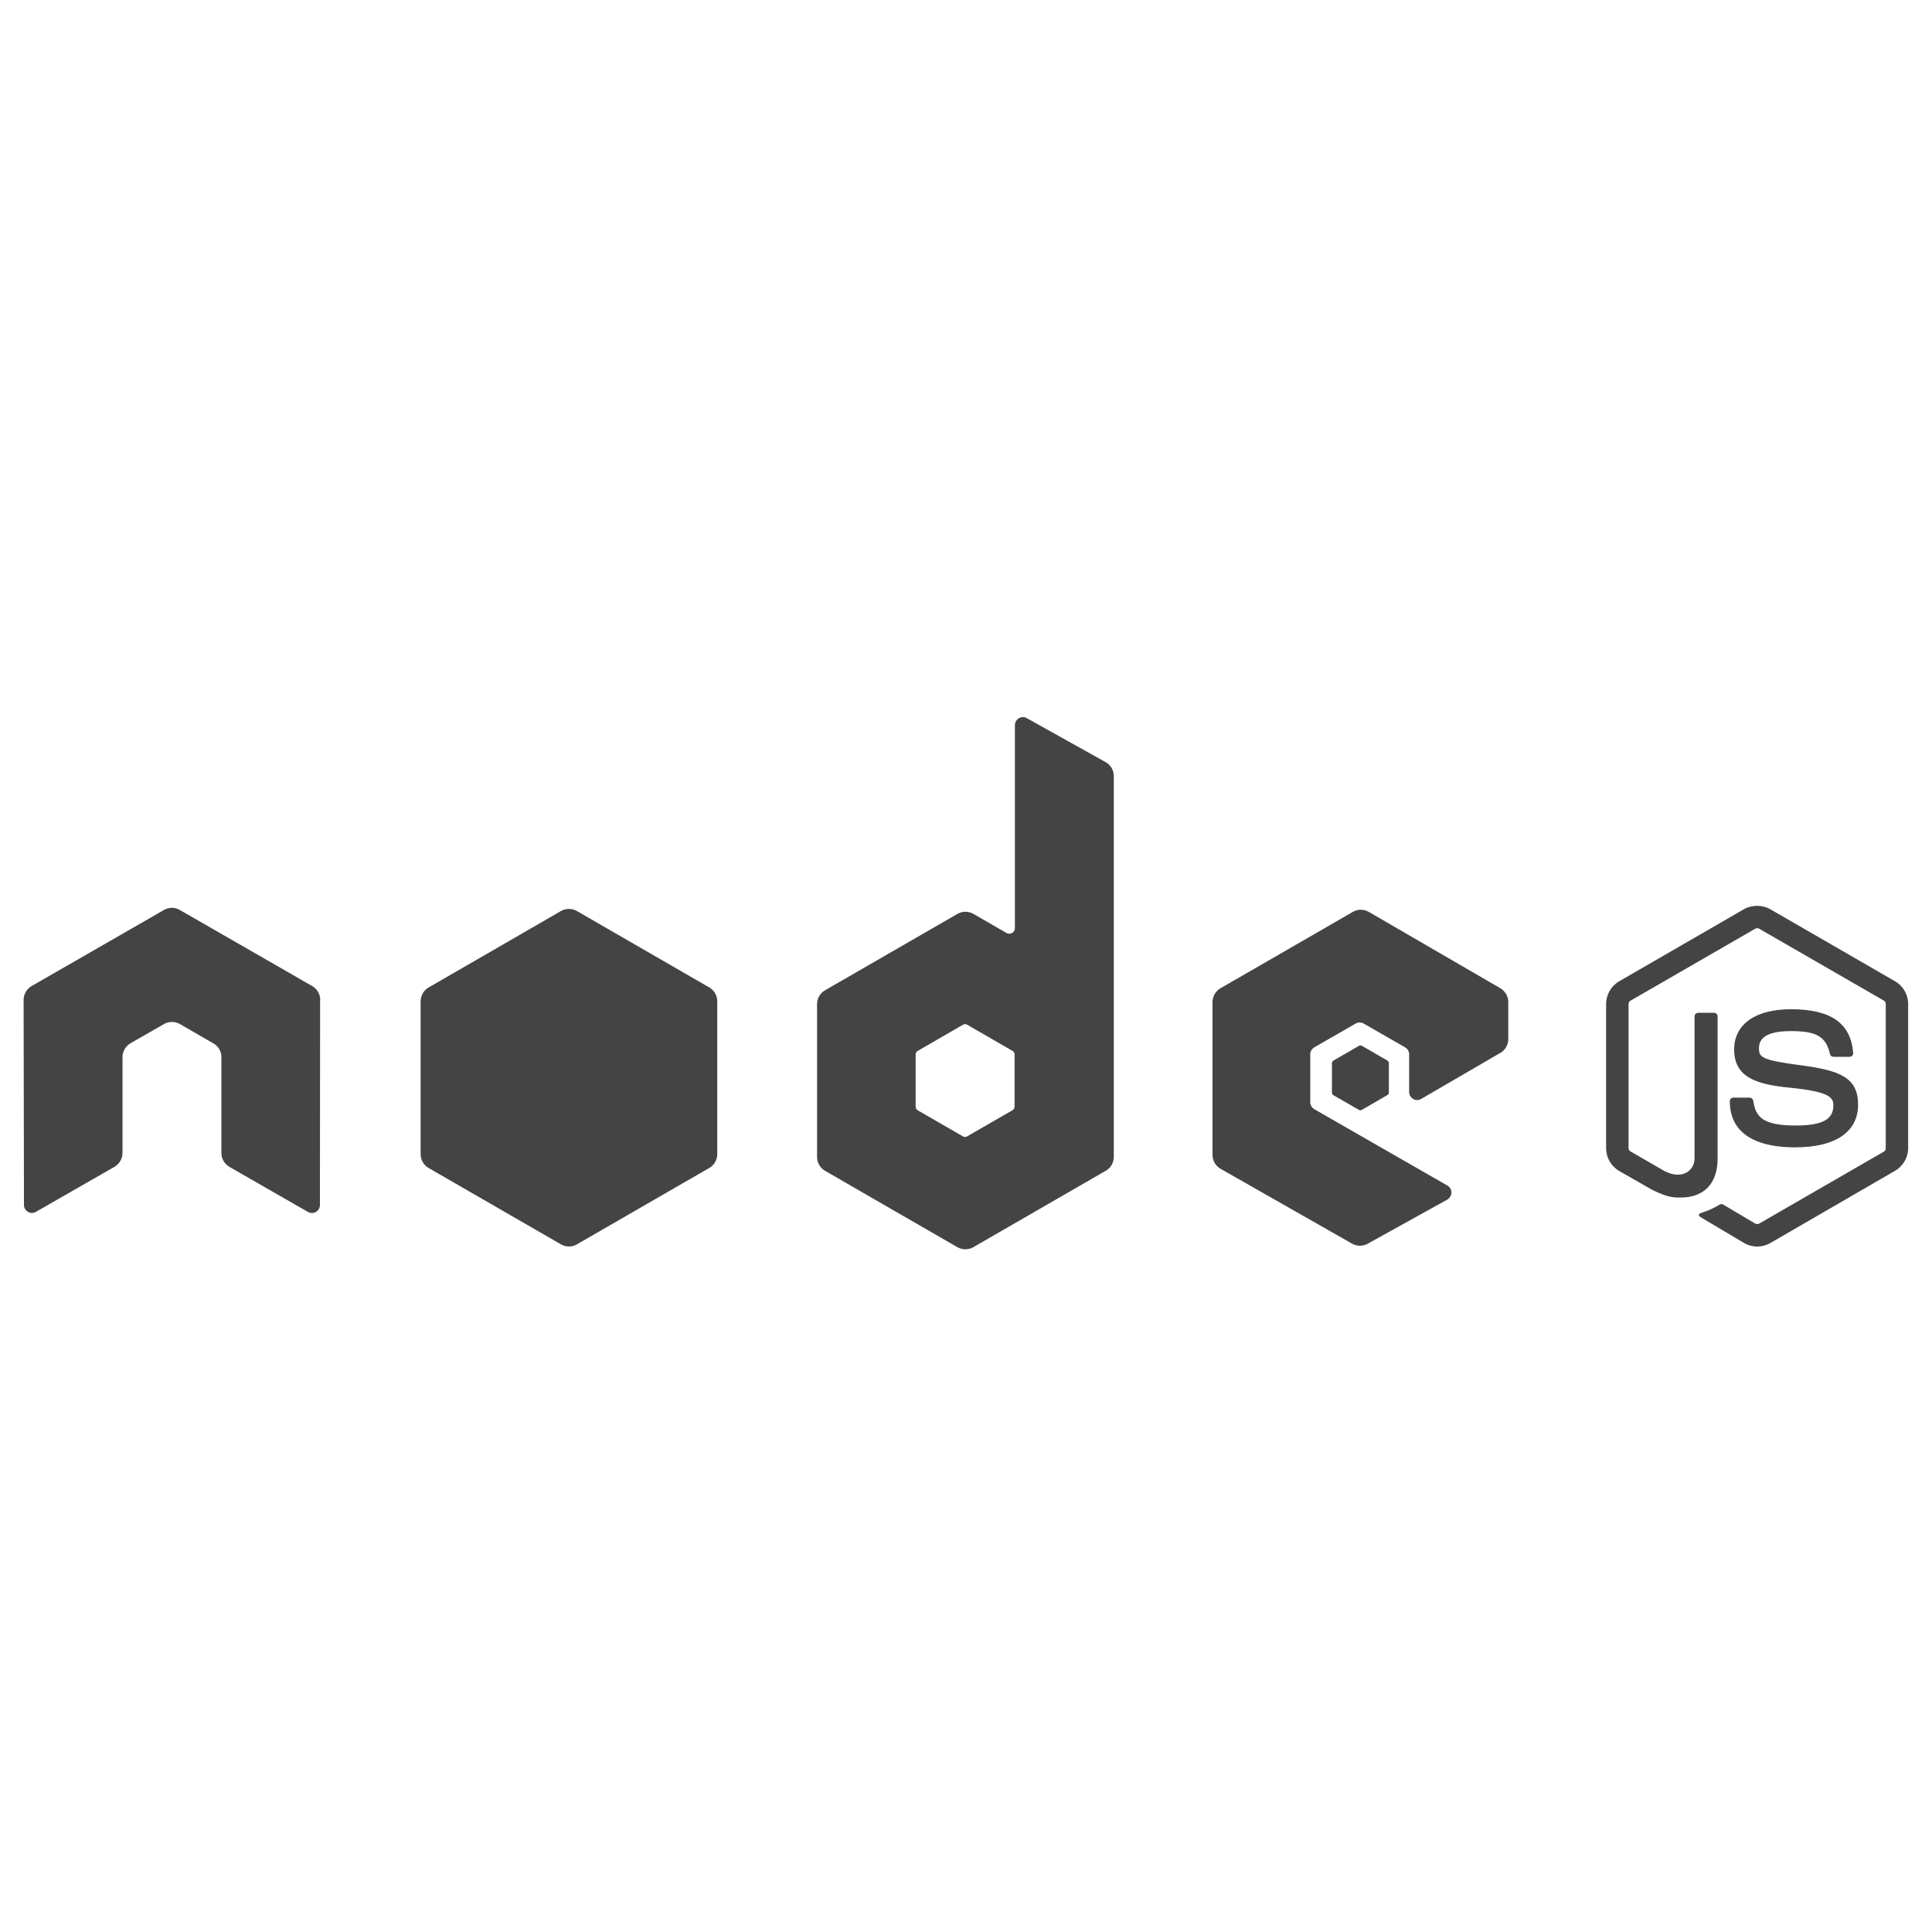
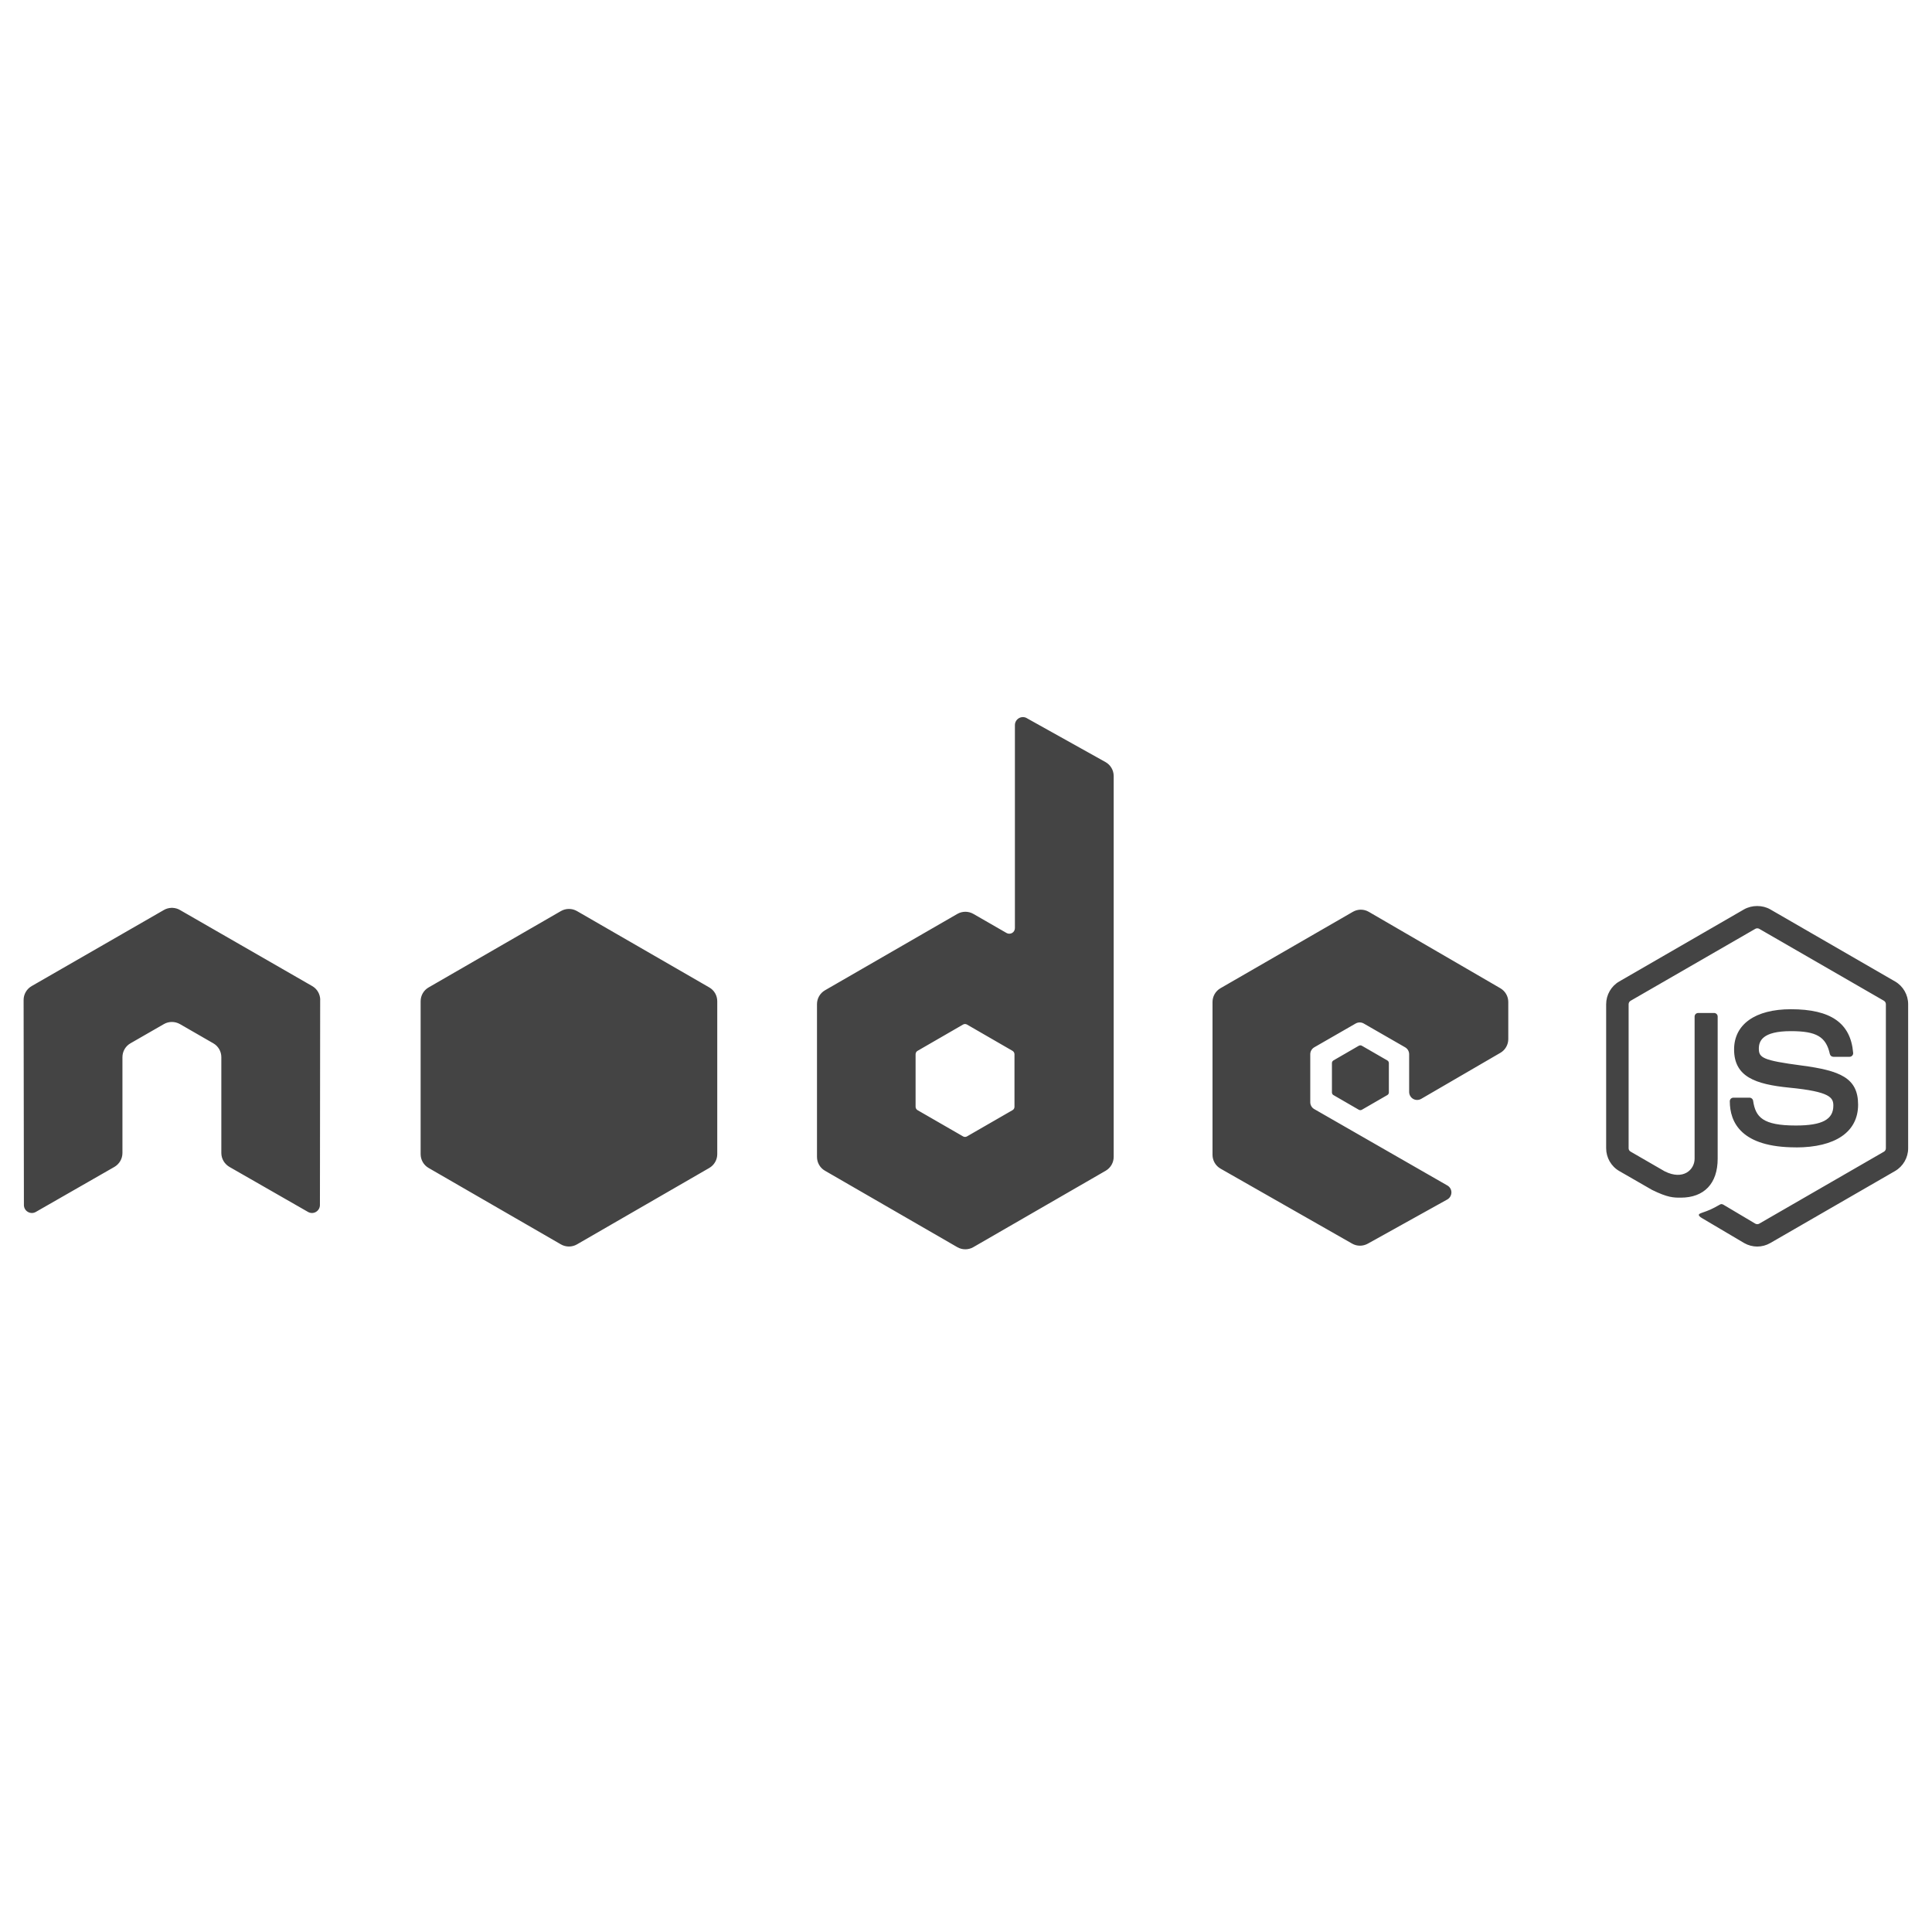
- <svg xmlns="http://www.w3.org/2000/svg" width="32" height="32" viewBox="0 0 32 32">
-   <path fill="#444" d="M5.304 16.563c0-.095-.05-.183-.132-.23l-2.192-1.26c-.037-.023-.08-.034-.12-.036h-.024c-.042.002-.083.013-.12.035l-2.192 1.26c-.082.048-.133.136-.133.23l.006 3.397c0 .046.025.09.066.113.04.024.09.024.132 0l1.302-.746c.082-.05.132-.135.132-.23V17.51c0-.094.05-.182.132-.23l.555-.318c.04-.024.086-.035.133-.035.045 0 .09.012.132.035l.554.32c.082.046.132.134.132.228v1.587c0 .095.05.18.133.23l1.3.746c.042.024.093.024.133 0 .04-.023.066-.067.066-.114l.003-3.397zm11.702-4.67c-.04-.022-.09-.02-.13.003s-.066.067-.066.114v3.363c0 .033-.018.064-.046.08s-.064.017-.093 0l-.548-.316c-.082-.047-.183-.047-.265 0l-2.192 1.265c-.082.047-.133.135-.133.23v2.53c0 .095.05.182.132.23l2.192 1.265c.082.047.183.047.265 0l2.194-1.266c.082-.047.132-.134.132-.228v-6.31c0-.095-.052-.183-.136-.23l-1.305-.728zm-.203 6.438c0 .025-.012.047-.033.058l-.753.434c-.02.012-.046.012-.066 0l-.752-.434c-.02-.012-.033-.034-.033-.057v-.868c0-.024.013-.046.033-.057l.753-.435c.02-.012.047-.012.067 0l.753.435c.02.012.033.034.033.057v.87zm8.047-.89c.08-.048.132-.135.132-.23v-.613c0-.095-.05-.18-.132-.23l-2.178-1.264c-.082-.048-.183-.048-.265 0l-2.192 1.265c-.082.047-.132.135-.132.23v2.53c0 .094.05.182.134.23l2.178 1.24c.08.046.18.046.26 0l1.317-.73c.04-.024.067-.068.068-.116s-.025-.092-.066-.116l-2.206-1.266c-.04-.023-.066-.067-.066-.115v-.793c0-.047.025-.09.066-.115l.687-.395c.04-.023.09-.023.132 0l.687.395c.04.024.066.067.066.115v.624c0 .047.025.09.066.115s.092.024.133 0l1.31-.762zM9.29 15.09c.083-.047.184-.047.266 0l2.192 1.265c.082.047.132.134.132.23v2.53c0 .096-.05.183-.132.23L9.556 20.61c-.082.048-.183.048-.265 0L7.1 19.346c-.083-.047-.133-.135-.133-.23v-2.53c0-.096.05-.183.132-.23l2.19-1.265zm19.816 5.557c-.075 0-.15-.02-.217-.058l-.69-.41c-.104-.057-.053-.077-.02-.09.137-.047.165-.058.312-.14.015-.01.036-.006.052.003l.53.315c.02.01.046.01.064 0l2.067-1.193c.02-.01.03-.033.03-.056v-2.387c0-.023-.01-.045-.03-.057l-2.067-1.192c-.02-.01-.045-.01-.064 0l-2.066 1.192c-.02.01-.033.034-.033.057v2.386c0 .022.013.043.032.054l.566.327c.307.155.495-.026.495-.208v-2.355c0-.033.027-.06.06-.06h.262c.033 0 .06.027.06.06v2.355c0 .41-.223.645-.612.645-.12 0-.214 0-.476-.13l-.542-.31c-.134-.078-.217-.223-.217-.378v-2.387c0-.155.083-.3.217-.377l2.067-1.194c.13-.074.305-.074.434 0l2.068 1.194c.134.077.217.222.217.377v2.386c0 .154-.083.298-.217.376L29.32 20.59c-.065.037-.14.057-.217.057zm.64-1.643c-.906 0-1.095-.415-1.095-.764 0-.033.027-.06.06-.06h.268c.03 0 .055.023.06.052.04.272.16.41.707.41.435 0 .62-.1.62-.33 0-.132-.05-.23-.728-.297-.565-.056-.915-.18-.915-.633 0-.417.352-.666.94-.666.663 0 .99.23 1.032.723.002.016-.004.032-.016.045s-.027.02-.044.02h-.268c-.028 0-.052-.02-.058-.048-.064-.286-.22-.378-.645-.378-.475 0-.53.165-.53.29 0 .15.064.193.706.278.634.084.936.203.936.65 0 .45-.375.707-1.03.707zm-7.24-1.683c.016-.008.035-.008.05 0l.422.244c.016.01.026.026.026.044v.486c0 .018-.01.035-.026.044l-.42.243c-.017.01-.036.01-.052 0l-.42-.242c-.016-.01-.025-.026-.025-.044v-.486c0-.018.01-.035.026-.044l.42-.243z" />
+ <svg xmlns="http://www.w3.org/2000/svg" version="1.1" width="32" height="32" viewBox="0 0 32 32">
+   <path fill="#444444" d="M5.304 16.563c0-0.095-0.050-0.183-0.132-0.23l-2.192-1.261c-0.037-0.022-0.079-0.033-0.121-0.035-0.004 0-0.020 0-0.023 0-0.042 0.002-0.083 0.013-0.121 0.035l-2.191 1.261c-0.082 0.047-0.133 0.135-0.133 0.23l0.005 3.396c0 0.047 0.025 0.091 0.066 0.114 0.041 0.024 0.091 0.024 0.132 0l1.302-0.746c0.082-0.049 0.132-0.135 0.132-0.23v-1.587c0-0.094 0.050-0.182 0.132-0.229l0.555-0.319c0.041-0.024 0.086-0.035 0.133-0.035 0.045 0 0.091 0.012 0.132 0.035l0.554 0.319c0.082 0.047 0.132 0.135 0.132 0.229v1.587c0 0.095 0.051 0.181 0.133 0.23l1.302 0.746c0.041 0.024 0.092 0.024 0.132 0 0.040-0.023 0.066-0.067 0.066-0.114l0.004-3.396zM17.006 11.894c-0.041-0.023-0.091-0.022-0.131 0.002s-0.065 0.067-0.065 0.114v3.363c0 0.033-0.018 0.064-0.046 0.080s-0.064 0.017-0.093 0l-0.549-0.316c-0.082-0.047-0.183-0.047-0.265 0l-2.192 1.265c-0.082 0.047-0.133 0.135-0.133 0.229v2.531c0 0.095 0.050 0.182 0.132 0.229l2.192 1.266c0.082 0.047 0.183 0.047 0.265 0l2.193-1.266c0.082-0.048 0.132-0.135 0.132-0.229v-6.309c0-0.096-0.052-0.184-0.136-0.231l-1.305-0.728zM16.803 18.331c0 0.024-0.012 0.046-0.033 0.057l-0.753 0.434c-0.020 0.012-0.046 0.012-0.066 0l-0.753-0.434c-0.021-0.012-0.033-0.034-0.033-0.057v-0.869c0-0.024 0.013-0.046 0.033-0.057l0.753-0.435c0.020-0.012 0.046-0.012 0.066 0l0.753 0.435c0.020 0.012 0.033 0.034 0.033 0.057v0.869zM24.85 17.439c0.081-0.047 0.132-0.134 0.132-0.229v-0.613c0-0.095-0.050-0.181-0.132-0.229l-2.178-1.265c-0.082-0.048-0.183-0.048-0.265-0l-2.192 1.265c-0.082 0.047-0.132 0.135-0.132 0.229v2.53c0 0.095 0.051 0.183 0.134 0.23l2.178 1.241c0.080 0.046 0.179 0.046 0.26 0.001l1.317-0.732c0.041-0.023 0.067-0.067 0.068-0.115s-0.025-0.092-0.066-0.116l-2.206-1.266c-0.041-0.023-0.066-0.067-0.066-0.115v-0.793c0-0.047 0.025-0.091 0.066-0.115l0.687-0.395c0.041-0.023 0.091-0.023 0.132 0l0.687 0.395c0.041 0.024 0.066 0.067 0.066 0.115v0.624c0 0.047 0.025 0.091 0.066 0.115s0.092 0.023 0.133-0l1.312-0.763zM9.291 15.090c0.082-0.047 0.183-0.047 0.265 0l2.192 1.265c0.082 0.047 0.132 0.134 0.132 0.229v2.532c0 0.095-0.051 0.182-0.132 0.229l-2.192 1.266c-0.082 0.047-0.183 0.047-0.265 0l-2.192-1.266c-0.082-0.047-0.132-0.135-0.132-0.229v-2.532c0-0.095 0.050-0.182 0.132-0.229l2.192-1.265zM29.106 20.647c-0.075 0-0.151-0.020-0.217-0.058l-0.69-0.408c-0.103-0.058-0.052-0.078-0.019-0.090 0.137-0.048 0.165-0.059 0.312-0.142 0.015-0.009 0.036-0.005 0.052 0.004l0.53 0.315c0.019 0.011 0.046 0.011 0.064 0l2.067-1.193c0.019-0.011 0.031-0.033 0.031-0.056v-2.386c0-0.023-0.012-0.045-0.032-0.057l-2.066-1.192c-0.019-0.011-0.045-0.011-0.064 0l-2.066 1.192c-0.020 0.011-0.033 0.034-0.033 0.057v2.386c0 0.023 0.013 0.044 0.032 0.055l0.566 0.327c0.307 0.154 0.495-0.027 0.495-0.209v-2.355c0-0.033 0.027-0.059 0.060-0.059h0.262c0.033 0 0.060 0.026 0.060 0.059v2.355c0 0.41-0.223 0.645-0.612 0.645-0.119 0-0.214 0-0.476-0.129l-0.542-0.312c-0.134-0.077-0.217-0.222-0.217-0.377v-2.386c0-0.155 0.083-0.3 0.217-0.377l2.067-1.194c0.131-0.074 0.305-0.074 0.434 0l2.067 1.194c0.134 0.077 0.217 0.222 0.217 0.377v2.386c0 0.155-0.083 0.299-0.217 0.377l-2.067 1.193c-0.066 0.038-0.141 0.058-0.218 0.058zM29.745 19.004c-0.905 0-1.094-0.415-1.094-0.764 0-0.033 0.026-0.059 0.060-0.059h0.267c0.030 0 0.055 0.022 0.059 0.051 0.040 0.272 0.16 0.41 0.708 0.41 0.435 0 0.621-0.099 0.621-0.329 0-0.133-0.052-0.232-0.729-0.298-0.565-0.056-0.915-0.181-0.915-0.633 0-0.417 0.352-0.666 0.941-0.666 0.662 0 0.99 0.23 1.031 0.723 0.002 0.017-0.004 0.033-0.016 0.046s-0.027 0.019-0.044 0.019h-0.268c-0.028 0-0.052-0.020-0.058-0.047-0.064-0.286-0.221-0.378-0.645-0.378-0.475 0-0.531 0.166-0.531 0.29 0 0.151 0.065 0.194 0.707 0.279 0.635 0.084 0.937 0.203 0.937 0.649 0 0.45-0.375 0.708-1.030 0.708zM22.506 17.321c0.016-0.009 0.035-0.009 0.051 0l0.421 0.243c0.016 0.009 0.026 0.026 0.026 0.044v0.486c0 0.018-0.010 0.035-0.026 0.044l-0.421 0.243c-0.016 0.009-0.035 0.009-0.051 0l-0.42-0.243c-0.016-0.009-0.025-0.026-0.025-0.044v-0.486c0-0.018 0.010-0.035 0.025-0.044l0.42-0.243z" />
</svg>
